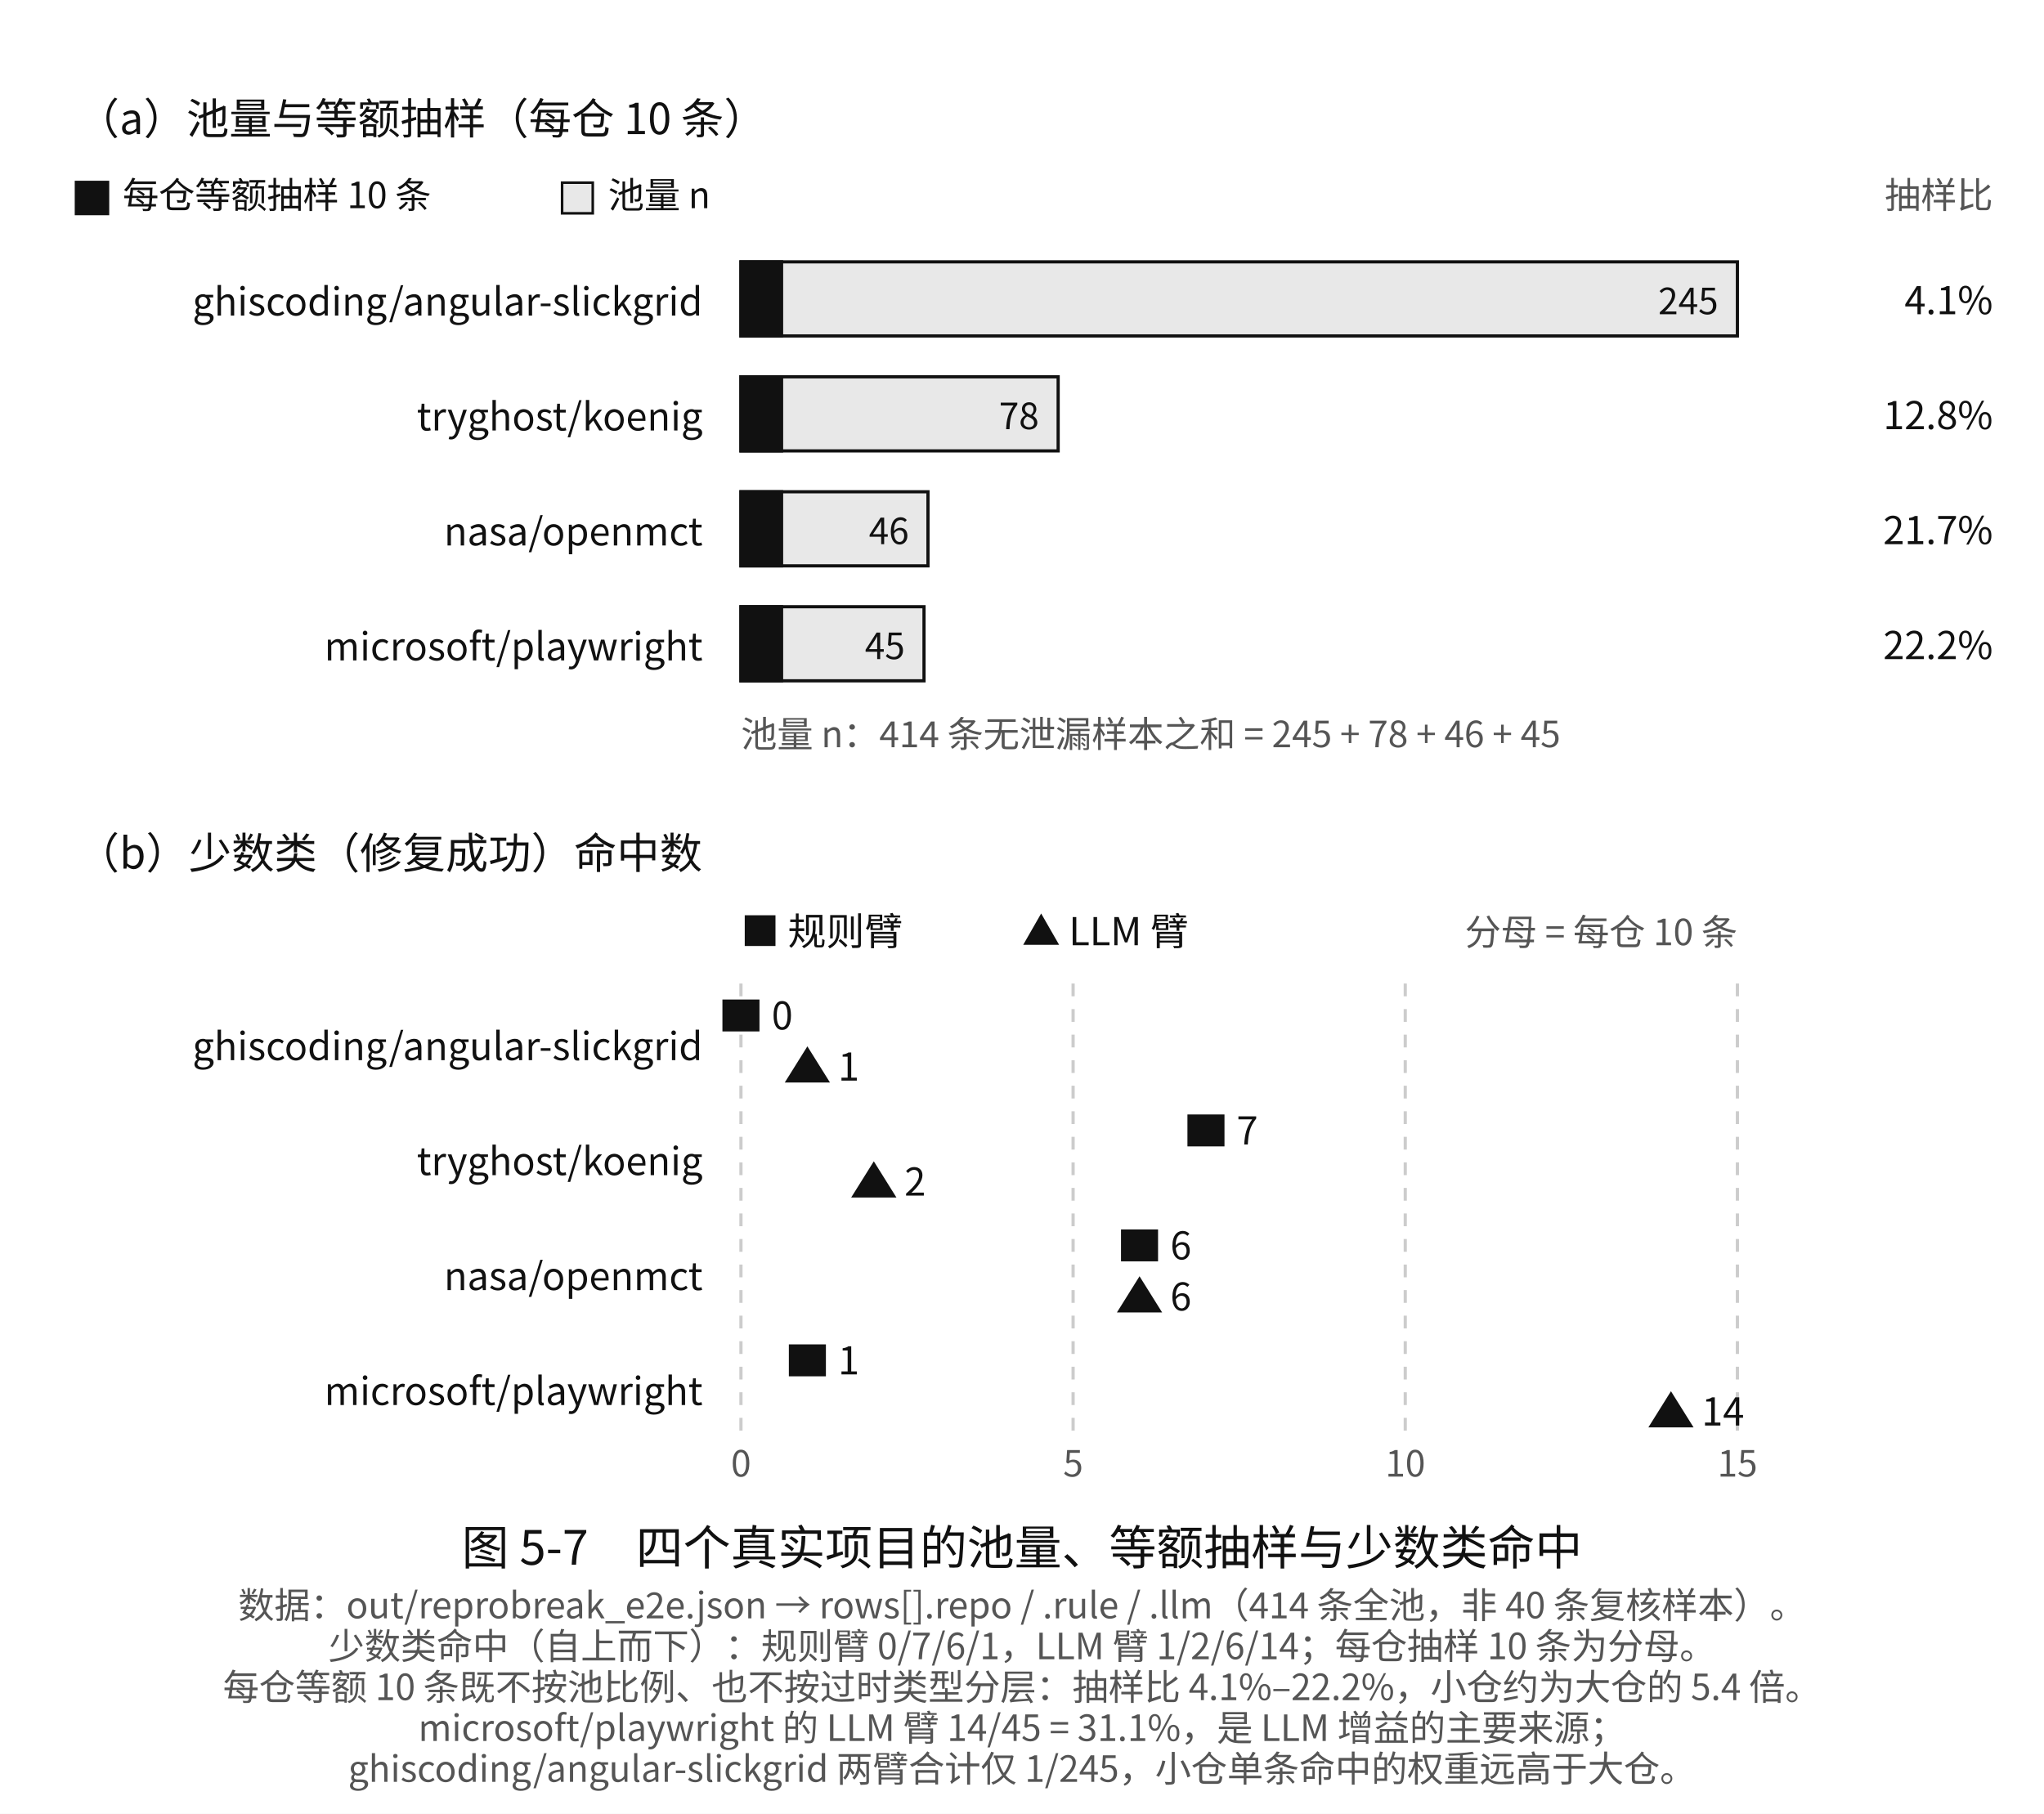
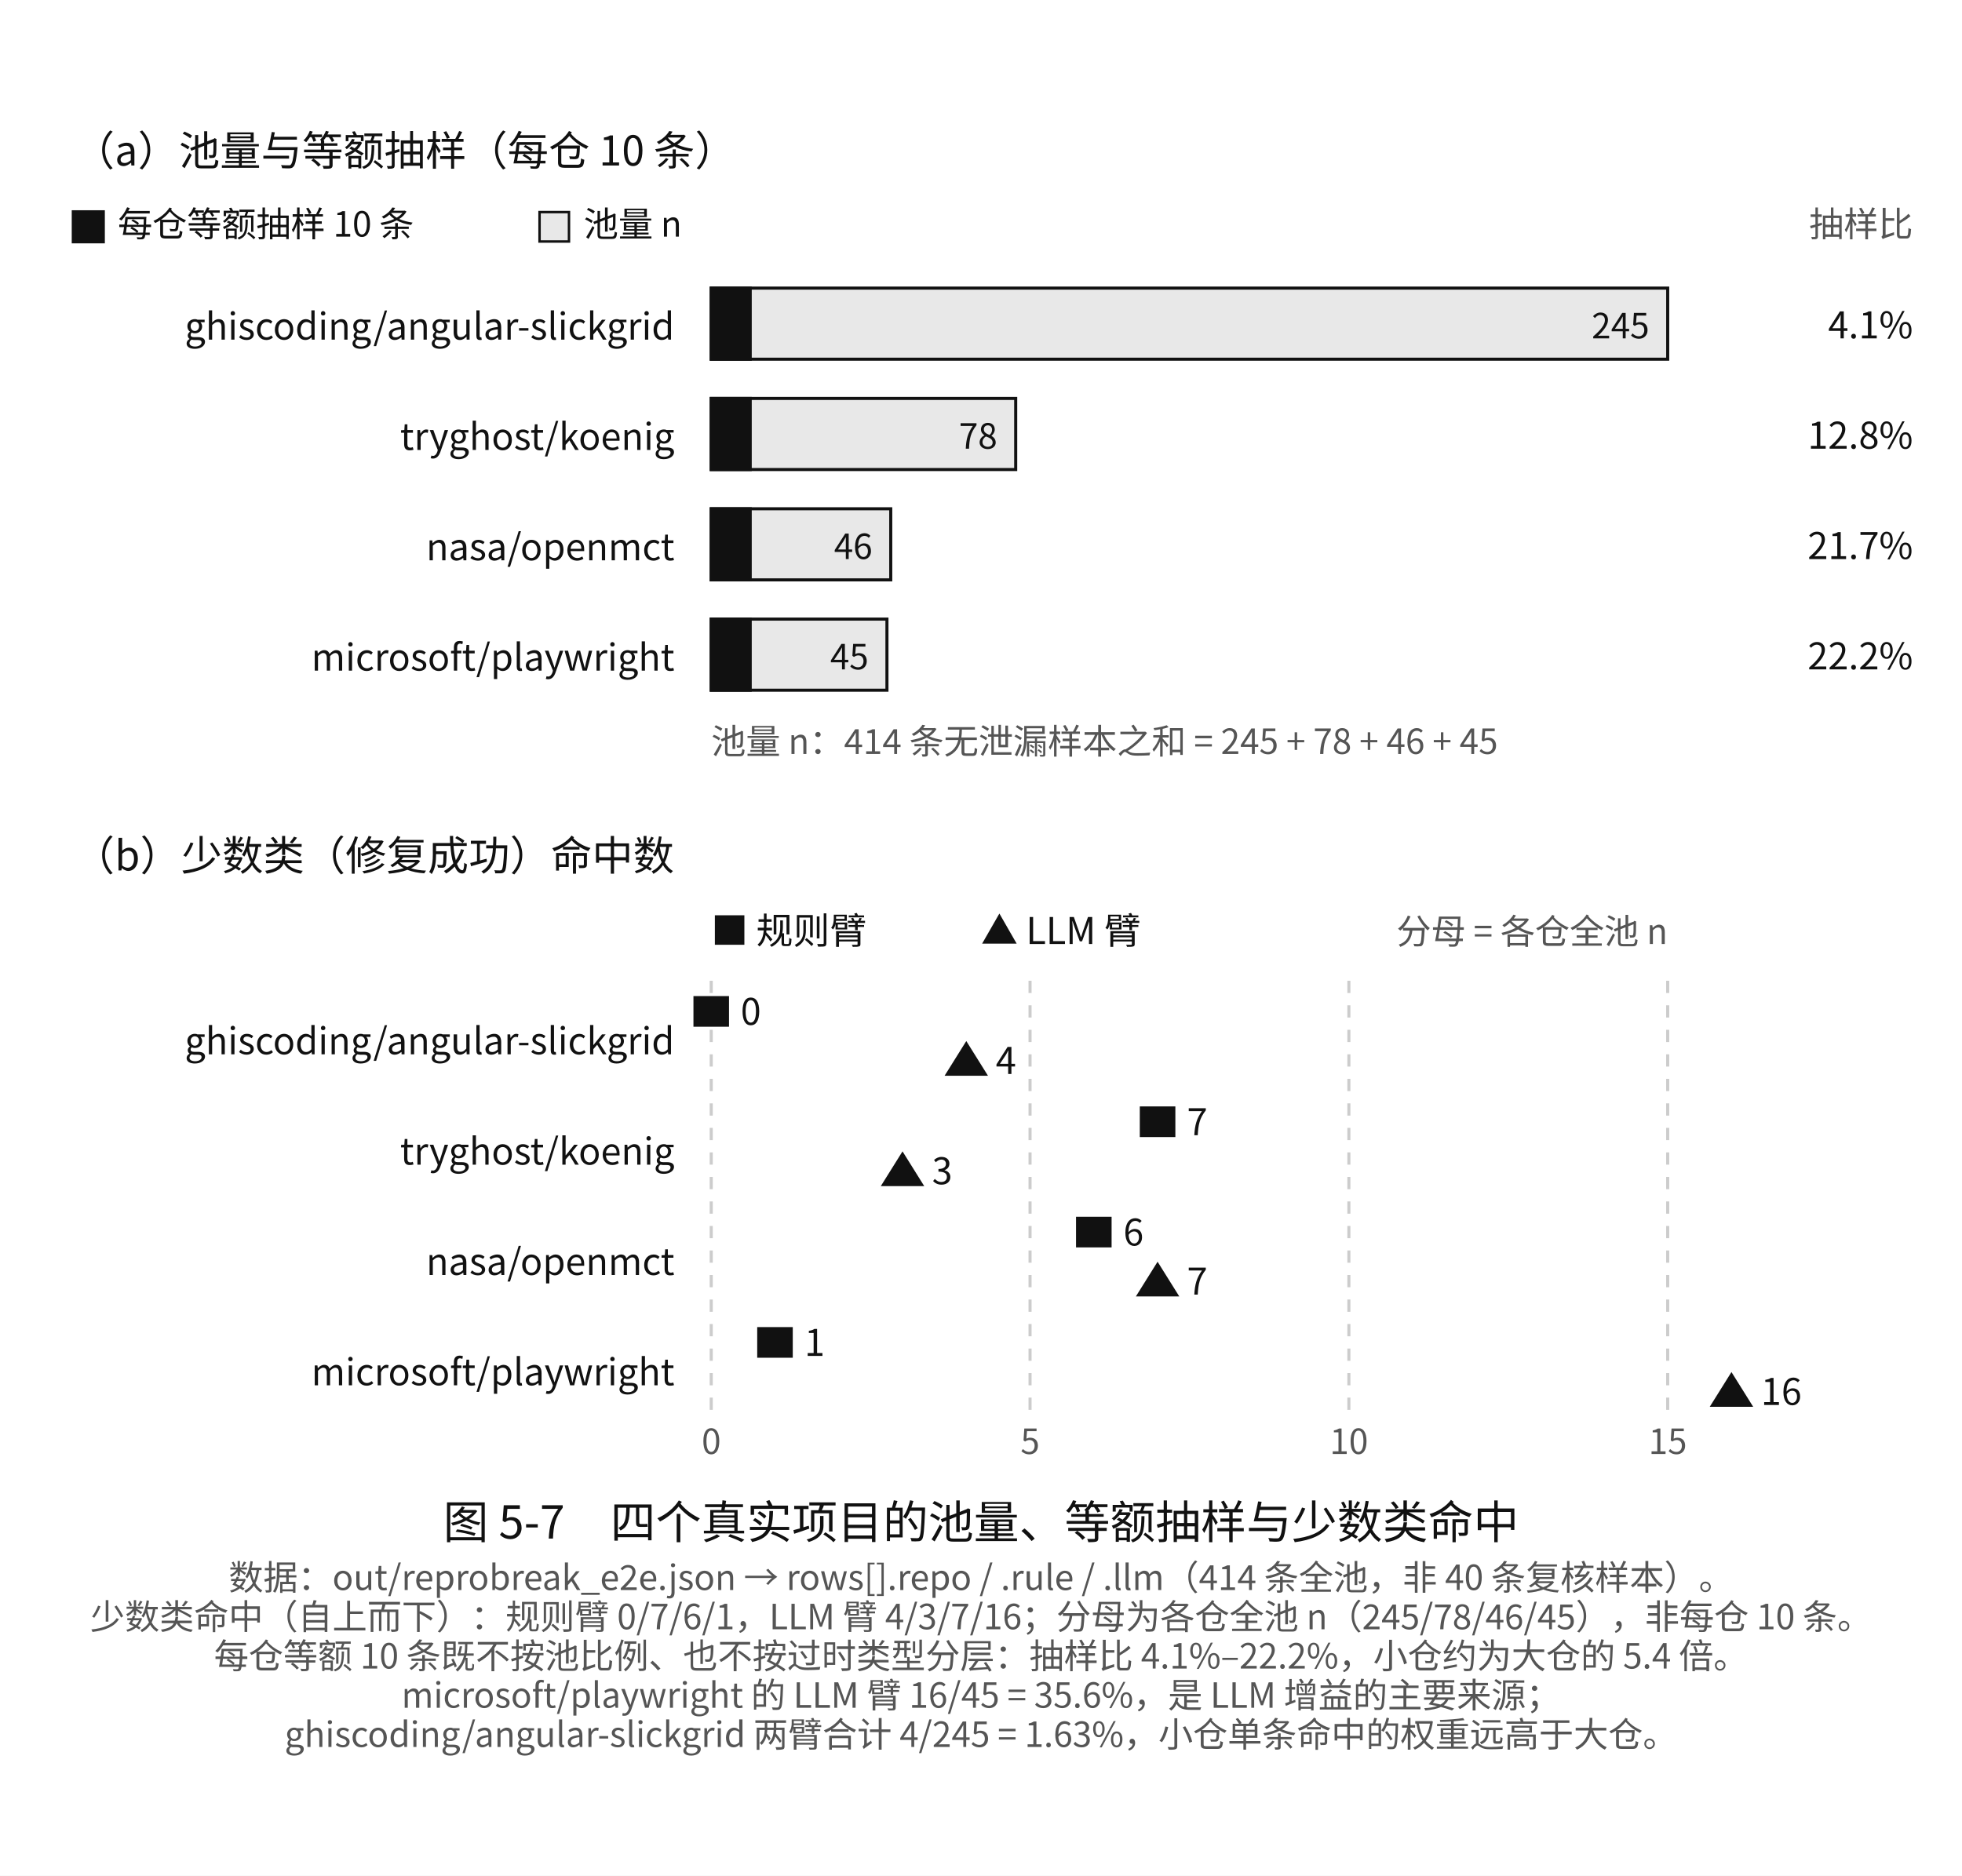
- <svg xmlns="http://www.w3.org/2000/svg" width="160.0mm" height="142.0mm" viewBox="0 0 160.0 142.0" version="1.1">
-   <rect x="0" y="0" width="160.0" height="142.0" fill="#ffffff" />
+ <svg xmlns="http://www.w3.org/2000/svg" width="160.0mm" height="153.0mm" viewBox="0 -3.0 160.0 153.0" version="1.1">
+   <rect x="0" y="-3.0" width="160.0" height="153.0" fill="#ffffff" />
  <g font-family="Noto Sans CJK SC, Source Han Sans SC, PingFang SC, Hiragino Sans GB, Microsoft YaHei, sans-serif">
    <defs>
      <pattern id="hatch" width="1.4" height="1.4" patternUnits="userSpaceOnUse" patternTransform="rotate(45)">
        <line x1="0" y1="0" x2="0" y2="1.4" stroke="#333333" stroke-width="0.3" />
      </pattern>
      <pattern id="hatchL" width="2.2" height="2.2" patternUnits="userSpaceOnUse" patternTransform="rotate(45)">
        <line x1="0" y1="0" x2="0" y2="2.2" stroke="#666666" stroke-width="0.2" />
      </pattern>
      <pattern id="dotf" width="1.5" height="1.5" patternUnits="userSpaceOnUse">
        <circle cx="0.55" cy="0.55" r="0.26" fill="#333333" />
      </pattern>
    </defs>
    <text x="6.00" y="10.50" font-size="3.351" text-anchor="start" fill="#111111" font-weight="400">（a）池量与等额抽样（每仓 10 条）</text>
    <rect x="6.00" y="14.30" width="2.40" height="2.40" fill="#111111" stroke="#111111" stroke-width="0.3" />
    <text x="9.60" y="16.30" font-size="2.822" text-anchor="start" fill="#111111" font-weight="400">每仓等额抽样 10 条</text>
    <rect x="44.00" y="14.30" width="2.40" height="2.40" fill="#e8e8e8" stroke="#111111" stroke-width="0.2" />
    <text x="47.60" y="16.30" font-size="2.822" text-anchor="start" fill="#111111" font-weight="400">池量 n</text>
    <text x="156.00" y="16.30" font-size="2.822" text-anchor="end" fill="#555555" font-weight="400">抽样比</text>
    <text x="55.00" y="24.70" font-size="2.999" text-anchor="end" fill="#111111" font-weight="400">ghiscoding/angular-slickgrid</text>
    <rect x="58.00" y="20.50" width="78.00" height="5.80" fill="#e8e8e8" stroke="#111111" stroke-width="0.25" />
    <rect x="58.00" y="20.50" width="3.18" height="5.80" fill="#111111" stroke="#111111" stroke-width="0.25" />
    <text x="134.50" y="24.60" font-size="2.822" text-anchor="end" fill="#111111" font-weight="400">245</text>
    <text x="156.00" y="24.60" font-size="2.999" text-anchor="end" fill="#111111" font-weight="400">4.1%</text>
    <text x="55.00" y="33.70" font-size="2.999" text-anchor="end" fill="#111111" font-weight="400">tryghost/koenig</text>
    <rect x="58.00" y="29.50" width="24.83" height="5.80" fill="#e8e8e8" stroke="#111111" stroke-width="0.25" />
    <rect x="58.00" y="29.50" width="3.18" height="5.80" fill="#111111" stroke="#111111" stroke-width="0.25" />
    <text x="81.33" y="33.60" font-size="2.822" text-anchor="end" fill="#111111" font-weight="400">78</text>
    <text x="156.00" y="33.60" font-size="2.999" text-anchor="end" fill="#111111" font-weight="400">12.8%</text>
    <text x="55.00" y="42.70" font-size="2.999" text-anchor="end" fill="#111111" font-weight="400">nasa/openmct</text>
    <rect x="58.00" y="38.50" width="14.64" height="5.80" fill="#e8e8e8" stroke="#111111" stroke-width="0.25" />
    <rect x="58.00" y="38.50" width="3.18" height="5.80" fill="#111111" stroke="#111111" stroke-width="0.25" />
    <text x="71.14" y="42.60" font-size="2.822" text-anchor="end" fill="#111111" font-weight="400">46</text>
    <text x="156.00" y="42.60" font-size="2.999" text-anchor="end" fill="#111111" font-weight="400">21.7%</text>
    <text x="55.00" y="51.70" font-size="2.999" text-anchor="end" fill="#111111" font-weight="400">microsoft/playwright</text>
    <rect x="58.00" y="47.50" width="14.33" height="5.80" fill="#e8e8e8" stroke="#111111" stroke-width="0.25" />
    <rect x="58.00" y="47.50" width="3.18" height="5.80" fill="#111111" stroke="#111111" stroke-width="0.25" />
    <text x="70.83" y="51.60" font-size="2.822" text-anchor="end" fill="#111111" font-weight="400">45</text>
    <text x="156.00" y="51.60" font-size="2.999" text-anchor="end" fill="#111111" font-weight="400">22.2%</text>
    <text x="58.00" y="58.50" font-size="2.822" text-anchor="start" fill="#555555" font-weight="400">池量 n：414 条无泄漏样本之和 = 245 + 78 + 46 + 45</text>
    <text x="6.00" y="68.00" font-size="3.351" text-anchor="start" fill="#111111" font-weight="400">（b）少数类（修复成功）命中数</text>
    <text x="58.00" y="74.00" font-size="2.999" text-anchor="start" fill="#111111" font-weight="400">■ 规则臂</text>
    <text x="80.00" y="74.00" font-size="2.999" text-anchor="start" fill="#111111" font-weight="400">▲ LLM 臂</text>
-     <text x="136.00" y="74.00" font-size="2.822" text-anchor="end" fill="#555555" font-weight="400">分母 = 每仓 10 条</text>
+     <text x="136.00" y="74.00" font-size="2.822" text-anchor="end" fill="#555555" font-weight="400">分母 = 各仓全池 n</text>
    <line x1="58.00" y1="77.00" x2="58.00" y2="112.00" stroke="#cccccc" stroke-width="0.25" stroke-dasharray="1 1" />
    <text x="58.00" y="115.60" font-size="2.822" text-anchor="middle" fill="#555555" font-weight="400">0</text>
    <line x1="84.00" y1="77.00" x2="84.00" y2="112.00" stroke="#cccccc" stroke-width="0.25" stroke-dasharray="1 1" />
    <text x="84.00" y="115.60" font-size="2.822" text-anchor="middle" fill="#555555" font-weight="400">5</text>
    <line x1="110.00" y1="77.00" x2="110.00" y2="112.00" stroke="#cccccc" stroke-width="0.25" stroke-dasharray="1 1" />
    <text x="110.00" y="115.60" font-size="2.822" text-anchor="middle" fill="#555555" font-weight="400">10</text>
    <line x1="136.00" y1="77.00" x2="136.00" y2="112.00" stroke="#cccccc" stroke-width="0.25" stroke-dasharray="1 1" />
    <text x="136.00" y="115.60" font-size="2.822" text-anchor="middle" fill="#555555" font-weight="400">15</text>
    <text x="55.00" y="83.00" font-size="2.999" text-anchor="end" fill="#111111" font-weight="400">ghiscoding/angular-slickgrid</text>
    <rect x="56.70" y="78.40" width="2.60" height="2.20" fill="#111111" stroke="#111111" stroke-width="0.3" />
    <text x="60.40" y="80.60" font-size="2.999" text-anchor="start" fill="#111111" font-weight="400">0</text>
-     <polygon points="61.70,84.60 64.70,84.60 63.20,82.20" fill="#111111" stroke="#111111" stroke-width="0.3" />
-     <text x="65.60" y="84.60" font-size="2.999" text-anchor="start" fill="#111111" font-weight="400">1</text>
+     <polygon points="77.30,84.60 80.30,84.60 78.80,82.20" fill="#111111" stroke="#111111" stroke-width="0.3" />
+     <text x="81.20" y="84.60" font-size="2.999" text-anchor="start" fill="#111111" font-weight="400">4</text>
    <text x="55.00" y="92.00" font-size="2.999" text-anchor="end" fill="#111111" font-weight="400">tryghost/koenig</text>
    <rect x="93.10" y="87.40" width="2.60" height="2.20" fill="#111111" stroke="#111111" stroke-width="0.3" />
    <text x="96.80" y="89.60" font-size="2.999" text-anchor="start" fill="#111111" font-weight="400">7</text>
-     <polygon points="66.90,93.60 69.90,93.60 68.40,91.20" fill="#111111" stroke="#111111" stroke-width="0.3" />
-     <text x="70.80" y="93.60" font-size="2.999" text-anchor="start" fill="#111111" font-weight="400">2</text>
+     <polygon points="72.10,93.60 75.10,93.60 73.60,91.20" fill="#111111" stroke="#111111" stroke-width="0.3" />
+     <text x="76.00" y="93.60" font-size="2.999" text-anchor="start" fill="#111111" font-weight="400">3</text>
    <text x="55.00" y="101.00" font-size="2.999" text-anchor="end" fill="#111111" font-weight="400">nasa/openmct</text>
    <rect x="87.90" y="96.40" width="2.60" height="2.20" fill="#111111" stroke="#111111" stroke-width="0.3" />
    <text x="91.60" y="98.60" font-size="2.999" text-anchor="start" fill="#111111" font-weight="400">6</text>
-     <polygon points="87.70,102.60 90.70,102.60 89.20,100.20" fill="#111111" stroke="#111111" stroke-width="0.3" />
-     <text x="91.60" y="102.60" font-size="2.999" text-anchor="start" fill="#111111" font-weight="400">6</text>
+     <polygon points="92.90,102.60 95.90,102.60 94.40,100.20" fill="#111111" stroke="#111111" stroke-width="0.3" />
+     <text x="96.80" y="102.60" font-size="2.999" text-anchor="start" fill="#111111" font-weight="400">7</text>
    <text x="55.00" y="110.00" font-size="2.999" text-anchor="end" fill="#111111" font-weight="400">microsoft/playwright</text>
    <rect x="61.90" y="105.40" width="2.60" height="2.20" fill="#111111" stroke="#111111" stroke-width="0.3" />
    <text x="65.60" y="107.60" font-size="2.999" text-anchor="start" fill="#111111" font-weight="400">1</text>
-     <polygon points="129.30,111.60 132.30,111.60 130.80,109.20" fill="#111111" stroke="#111111" stroke-width="0.3" />
-     <text x="133.20" y="111.60" font-size="2.999" text-anchor="start" fill="#111111" font-weight="400">14</text>
+     <polygon points="139.70,111.60 142.70,111.60 141.20,109.20" fill="#111111" stroke="#111111" stroke-width="0.3" />
+     <text x="143.60" y="111.60" font-size="2.999" text-anchor="start" fill="#111111" font-weight="400">16</text>
    <text x="80.00" y="122.50" font-size="3.704" text-anchor="middle" fill="#111111" font-weight="400">图 5-7　四个真实项目的池量、等额抽样与少数类命中</text>
    <text x="80.00" y="126.70" font-size="2.822" text-anchor="middle" fill="#555555" font-weight="400">数据：out/reprobreak_e2e.json → rows[].repo / .rule / .llm（414 条全池，非 40 条复核样本）。</text>
-     <text x="80.00" y="129.90" font-size="2.822" text-anchor="middle" fill="#555555" font-weight="400">少数类命中（自上而下）：规则臂 0/7/6/1，LLM 臂 1/2/6/14；每仓抽样 10 条为分母。</text>
+     <text x="80.00" y="129.90" font-size="2.822" text-anchor="middle" fill="#555555" font-weight="400">少数类命中（自上而下）：规则臂 0/7/6/1，LLM 臂 4/3/7/16；分母为各仓全池 n（245/78/46/45），非每仓 10 条。</text>
    <text x="80.00" y="133.10" font-size="2.822" text-anchor="middle" fill="#555555" font-weight="400">每仓等额 10 条既不按池比例、也不按过时类型分层：抽样比 4.1%–22.2%，小仓约为大仓的 5.4 倍。</text>
-     <text x="80.00" y="136.30" font-size="2.822" text-anchor="middle" fill="#555555" font-weight="400">microsoft/playwright 的 LLM 臂 14/45 = 31.1%，是 LLM 增益的主要来源；</text>
-     <text x="80.00" y="139.50" font-size="2.822" text-anchor="middle" fill="#555555" font-weight="400">ghiscoding/angular-slickgrid 两臂合计仅 1/245，小仓单条命中的权重远高于大仓。</text>
+     <text x="80.00" y="136.30" font-size="2.822" text-anchor="middle" fill="#555555" font-weight="400">microsoft/playwright 的 LLM 臂 16/45 = 35.6%，是 LLM 增益的主要来源；</text>
+     <text x="80.00" y="139.50" font-size="2.822" text-anchor="middle" fill="#555555" font-weight="400">ghiscoding/angular-slickgrid 两臂合计 4/245 = 1.63%，小仓单条命中的权重远高于大仓。</text>
  </g>
</svg>
